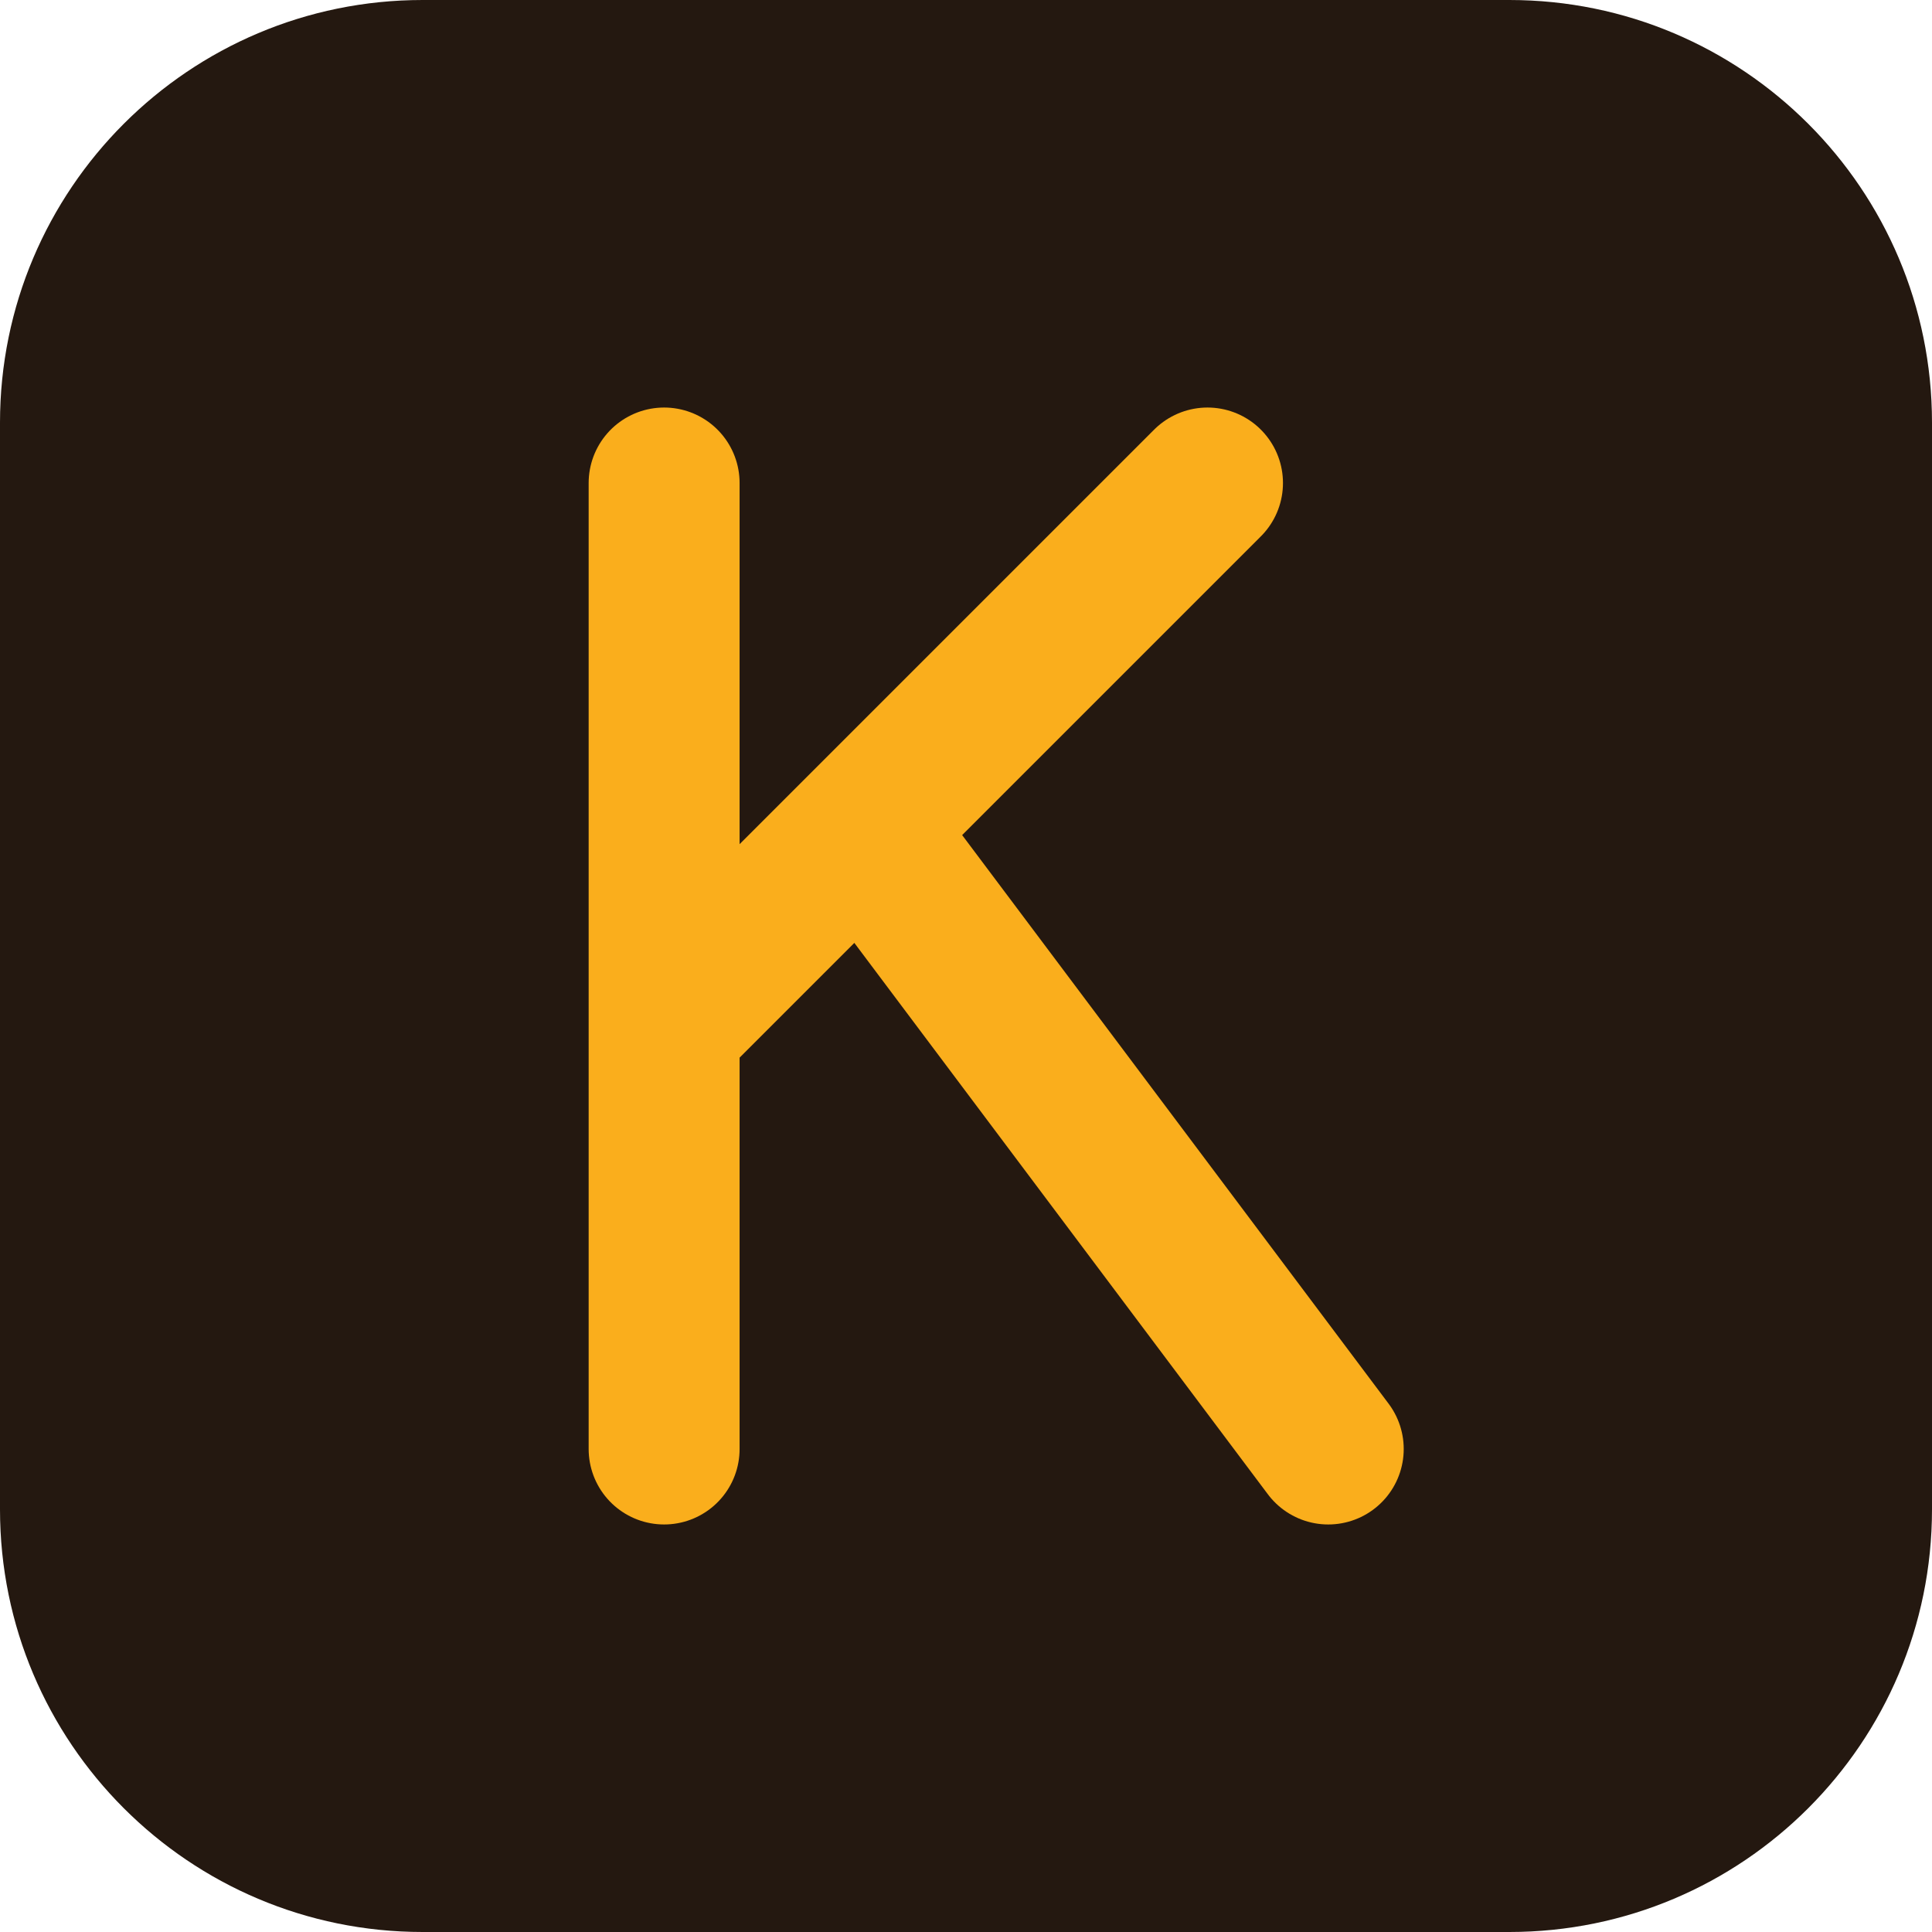
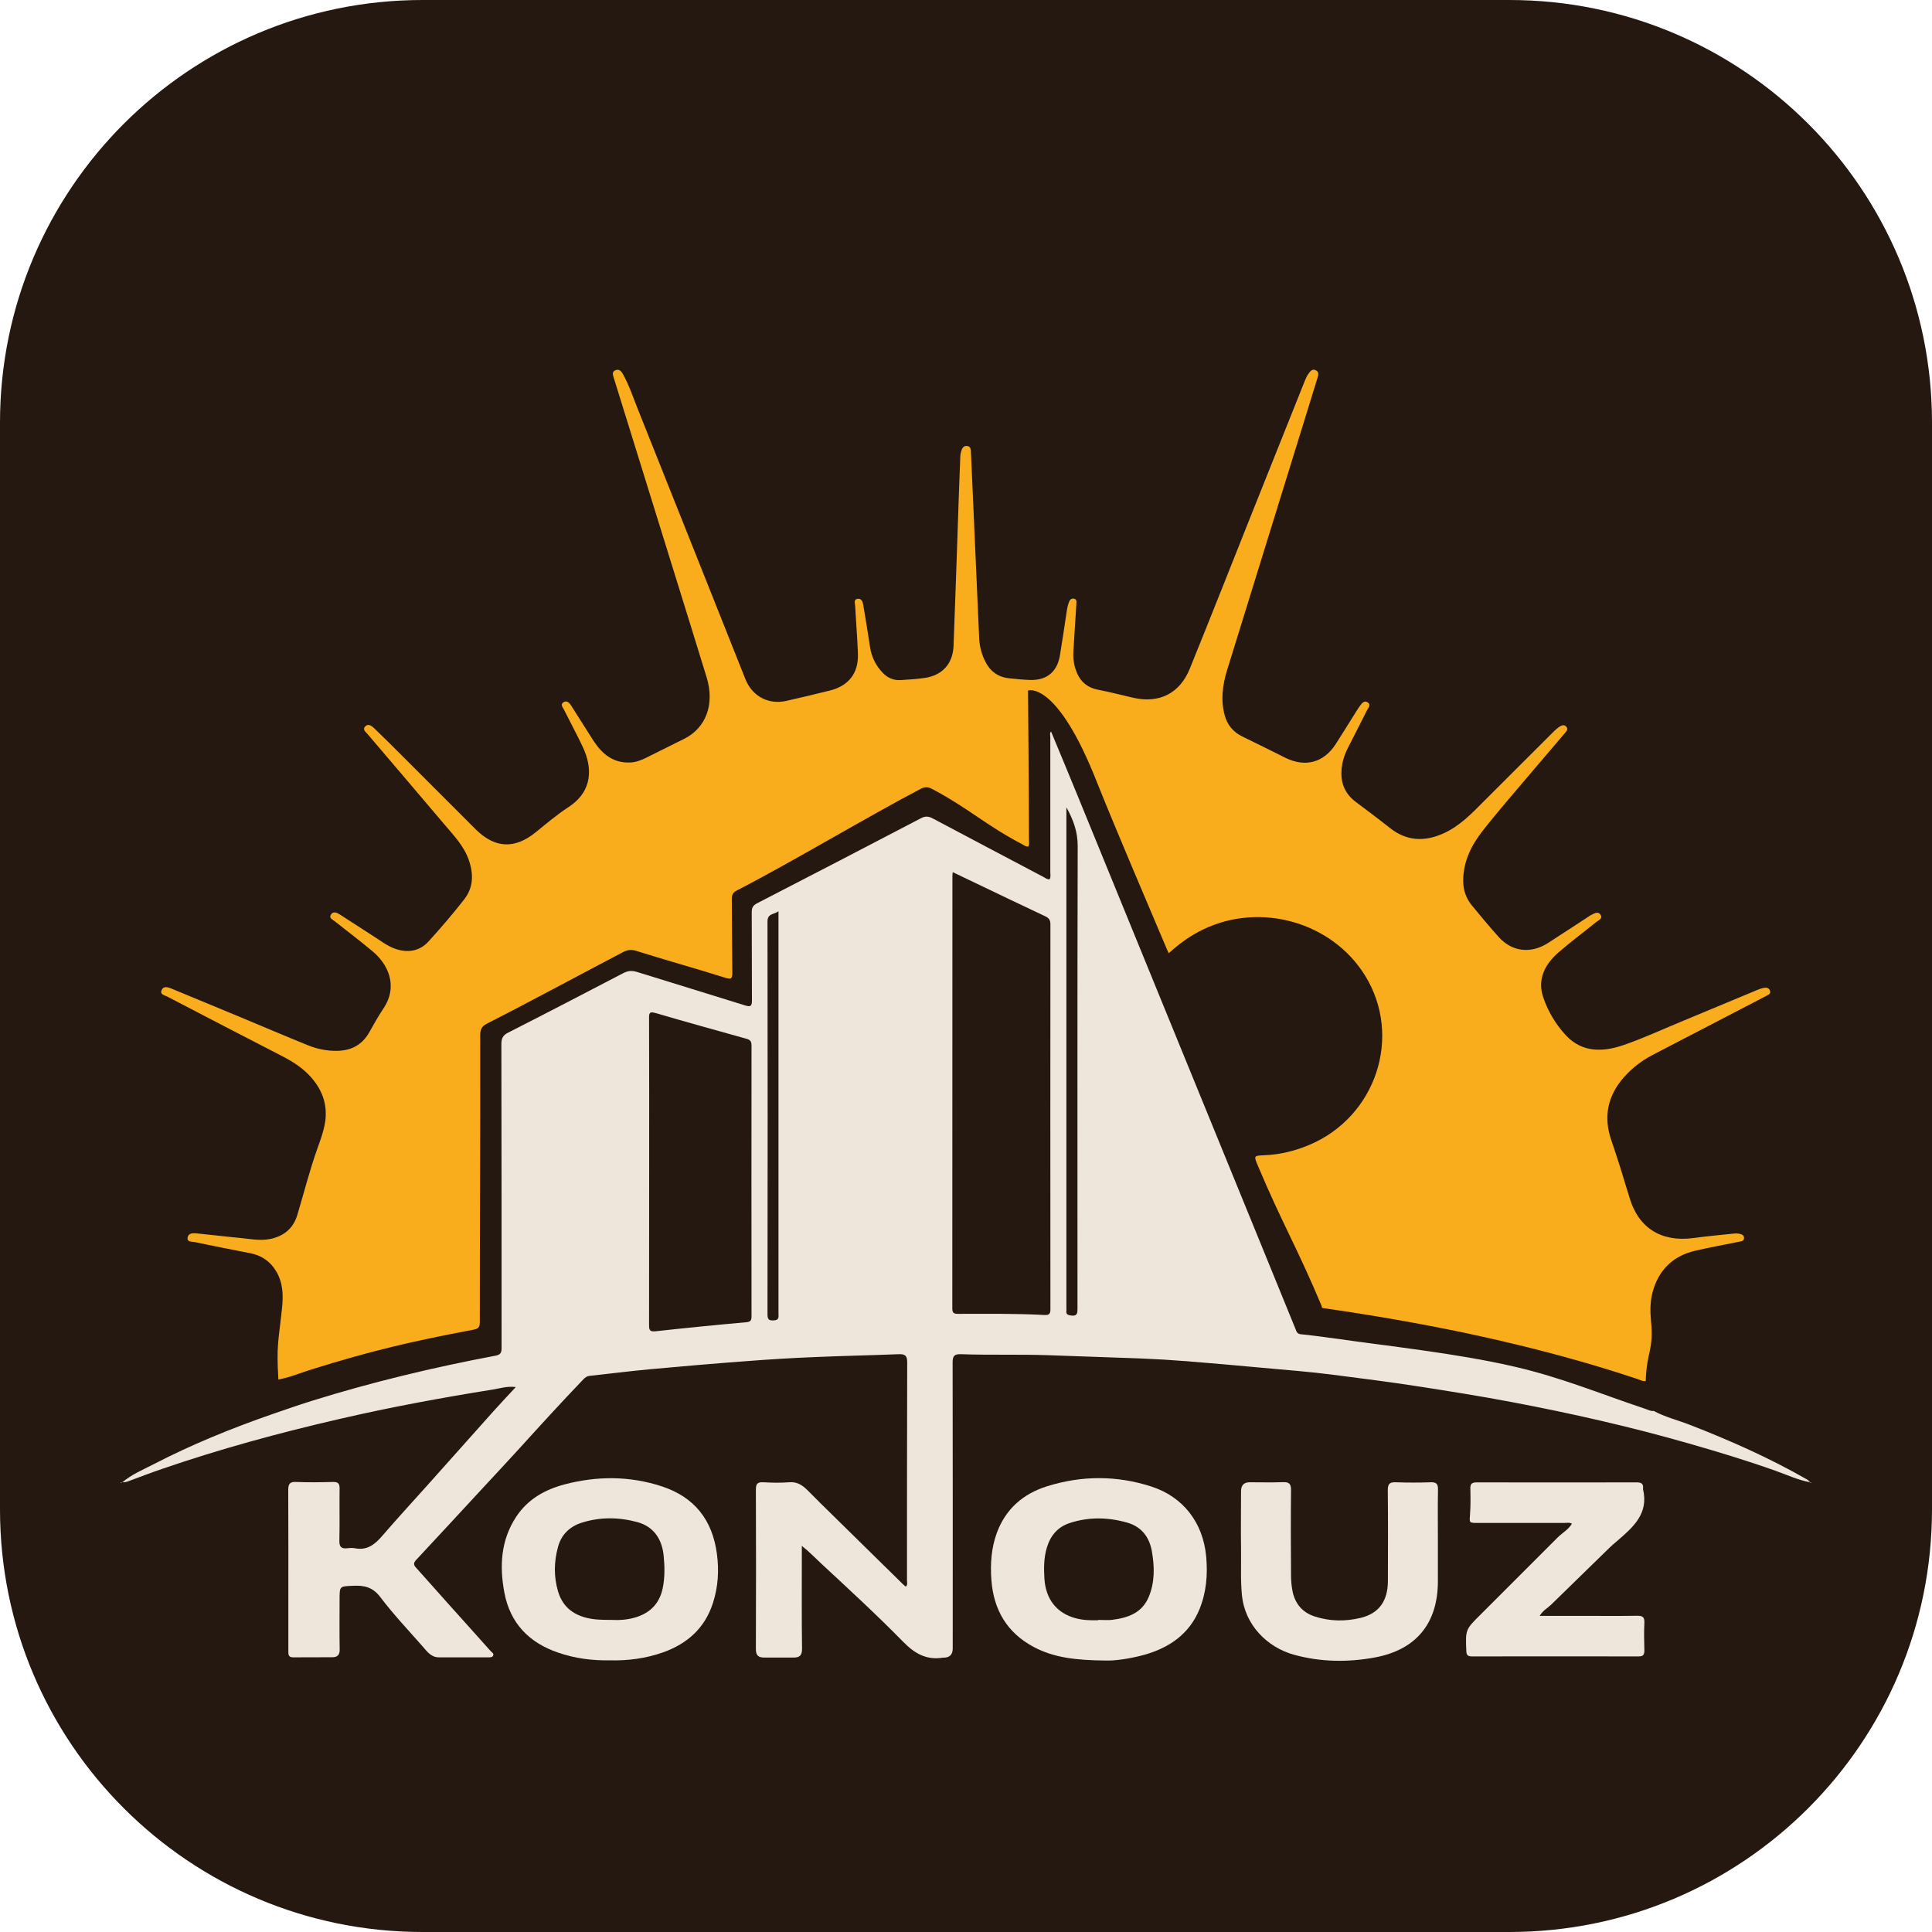
<svg xmlns="http://www.w3.org/2000/svg" viewBox="0 0 64 64">
+   <defs>
+     <style>
+       .cls-1 { fill: #efe6db; }
+       .cls-2 { fill: #f9ad1d; }
+     </style>
+   </defs>
  <rect width="64" height="64" rx="14" fill="#241810" />
-   <path d="M22 16v32M22 34l18-18M29 28l15 20" stroke="#faae1c" stroke-width="5" stroke-linecap="round" stroke-linejoin="round" fill="none" />
+   <svg x="4" y="6" width="56" height="52" viewBox="0 5 163 105" preserveAspectRatio="xMidYMid meet">
+     <g>
+       <g>
+         <path class="cls-2" d="M15.2,97.37c-.2-3.32,0-3.58,.35-6.88,.13-1.22,.1-2.43-.55-3.53-.57-.97-1.41-1.55-2.52-1.77-1.78-.35-3.57-.69-5.34-1.07-.27-.06-.78,.03-.69-.46,.08-.42,.52-.41,.86-.38,1.34,.13,2.67,.3,4,.42,1.03,.09,2.06,.33,3.1,.12,1.32-.27,2.23-1.02,2.62-2.33,.64-2.13,1.18-4.29,1.93-6.39,.26-.73,.53-1.46,.69-2.23,.36-1.77-.11-3.29-1.29-4.63-.77-.88-1.73-1.5-2.76-2.03-3.71-1.91-7.41-3.83-11.11-5.76-.25-.13-.75-.2-.54-.64,.18-.4,.59-.27,.92-.14,2.2,.91,4.39,1.82,6.59,2.73,2.19,.91,4.38,1.85,6.58,2.74,.91,.37,1.86,.56,2.85,.54,1.34-.03,2.37-.57,3.05-1.75,.44-.77,.86-1.55,1.36-2.29,1.52-2.24,.42-4.35-1-5.54-1.19-1-2.44-1.94-3.66-2.91-.2-.16-.59-.3-.38-.64,.23-.37,.59-.19,.86-.02,1.06,.67,2.1,1.37,3.16,2.04,.75,.47,1.44,1.04,2.3,1.31,1.19,.37,2.27,.16,3.1-.75,1.19-1.31,2.35-2.66,3.44-4.06,.88-1.13,.91-2.42,.45-3.76-.46-1.36-1.43-2.36-2.32-3.41-2.48-2.93-4.96-5.84-7.45-8.76-.19-.22-.53-.45-.21-.76,.28-.27,.59-.04,.81,.16,.97,.93,1.92,1.88,2.87,2.83,2.31,2.31,4.62,4.63,6.94,6.94,1.87,1.86,3.79,1.94,5.82,.28,1.02-.83,2.04-1.69,3.14-2.41,2.36-1.54,2.32-3.8,1.38-5.8-.57-1.21-1.21-2.39-1.81-3.59-.12-.23-.39-.52-.04-.73,.33-.2,.58,.09,.74,.35,.72,1.11,1.4,2.23,2.12,3.34,.83,1.28,1.89,2.19,3.54,2.13,.55-.02,1.06-.21,1.54-.45,1.22-.61,2.44-1.22,3.66-1.82,2.13-1.05,2.99-3.34,2.19-5.95-1.12-3.66-2.26-7.3-3.39-10.95-1.85-5.96-3.7-11.92-5.55-17.88-.09-.29-.23-.62,.16-.78,.37-.15,.58,.14,.72,.39,.6,1.08,.98,2.26,1.44,3.4,3.46,8.66,6.91,17.33,10.36,26,.66,1.66,2.24,2.5,3.98,2.09,1.39-.32,2.78-.64,4.16-.99,1.83-.45,2.78-1.69,2.71-3.58-.06-1.54-.19-3.07-.27-4.6-.01-.24-.16-.59,.21-.66,.39-.08,.52,.28,.57,.57,.24,1.36,.45,2.73,.66,4.1,.15,.95,.56,1.77,1.22,2.46,.47,.49,1.06,.75,1.75,.7,.76-.05,1.51-.09,2.26-.2,1.72-.24,2.75-1.35,2.82-3.1,.19-4.94,.35-9.87,.52-14.81,.04-1.15,.08-2.29,.13-3.44,0-.15,.03-.3,.07-.45,.08-.31,.22-.62,.59-.57,.36,.04,.36,.37,.37,.66,.26,5.95,.52,11.9,.79,17.85,.03,.74,.2,1.45,.52,2.13,.47,1.03,1.24,1.64,2.38,1.76,.67,.07,1.34,.14,2.01,.16,1.61,.05,2.62-.79,2.88-2.38,.24-1.45,.45-2.91,.67-4.36,.04-.25,.1-.51,.19-.75,.07-.21,.22-.4,.48-.35,.3,.05,.25,.31,.24,.52-.09,1.49-.19,2.98-.28,4.47-.04,.59,0,1.17,.18,1.74,.34,1.1,1,1.82,2.19,2.05,1.14,.22,2.27,.52,3.41,.78,2.5,.56,4.47-.42,5.44-2.81,2.01-4.96,3.98-9.94,5.96-14.92,1.71-4.27,3.41-8.54,5.12-12.81,.1-.24,.2-.48,.35-.69,.17-.24,.38-.54,.74-.34,.33,.18,.21,.49,.13,.76-.26,.87-.54,1.73-.8,2.6-2.64,8.52-5.28,17.04-7.91,25.56-.43,1.4-.62,2.83-.24,4.28,.25,.98,.83,1.68,1.75,2.12,1.38,.66,2.75,1.36,4.13,2.04,1.91,.94,3.69,.46,4.84-1.33,.64-1,1.27-2.01,1.9-3.02,.13-.2,.25-.41,.39-.6,.19-.25,.42-.63,.77-.41,.4,.24,.05,.58-.08,.84-.59,1.18-1.19,2.35-1.79,3.53-.38,.74-.62,1.52-.64,2.36-.04,1.19,.41,2.14,1.36,2.86,1.11,.84,2.22,1.66,3.3,2.52,1.6,1.27,3.3,1.36,5.12,.56,1.59-.7,2.76-1.92,3.95-3.12,2.25-2.25,4.5-4.5,6.76-6.75,.15-.15,.32-.3,.5-.42,.22-.15,.49-.27,.7-.01,.2,.24,0,.43-.16,.62-.96,1.12-1.91,2.24-2.86,3.36-1.69,2-3.42,3.97-5.04,6.03-1.09,1.39-1.88,2.95-1.89,4.8,0,.9,.26,1.71,.83,2.4,.85,1.04,1.71,2.07,2.61,3.07,1.27,1.41,3.07,1.62,4.71,.58,1.31-.84,2.61-1.7,3.92-2.55,.09-.06,.18-.13,.27-.17,.29-.14,.65-.38,.88-.05,.29,.4-.17,.55-.4,.74-1.21,.98-2.47,1.91-3.64,2.93-1.3,1.14-2.06,2.58-1.46,4.33,.46,1.35,1.21,2.61,2.18,3.65,1.59,1.71,3.62,1.62,5.6,.93,1.94-.67,3.8-1.54,5.7-2.32,2.36-.98,4.71-1.96,7.06-2.94,.22-.09,.44-.18,.67-.23,.27-.06,.55-.04,.65,.26,.11,.31-.17,.4-.37,.51-1.99,1.04-3.99,2.08-5.98,3.11-1.67,.87-3.34,1.72-5.01,2.6-1.03,.54-1.93,1.24-2.7,2.1-1.59,1.79-2.02,3.83-1.24,6.09,.64,1.86,1.21,3.74,1.78,5.62,.88,2.9,3.1,4.23,6.14,3.82,1.33-.18,2.67-.3,4-.44,.13-.01,.26,0,.39,.02,.24,.05,.49,.11,.49,.42,0,.3-.25,.31-.46,.35-1.4,.29-2.8,.54-4.19,.86-2.2,.5-3.61,1.87-4.18,4.06-.23,.89-.23,1.81-.14,2.71,.28,2.89-.42,2.9-.51,5.81-.3,.04-.55-.11-.81-.2-4.37-1.46-8.81-2.67-13.3-3.71-5.65-1.31-11.35-2.31-17.09-3.14-.04-.12-.07-.25-.12-.36-2.28-5.42-3.8-7.94-6.08-13.36-.4-.95-.4-.96,.6-1,1.51-.06,2.95-.41,4.34-.99,6.45-2.71,9.02-10.45,5.41-16.32-3.18-5.17-10.09-7.14-15.63-4.46-1.21,.58-2.29,1.36-3.31,2.29-.08-.18-.14-.29-.19-.41-2.25-5.34-4.55-10.65-6.71-16.02-3.9-9.95-6.67-8.9-6.67-8.9,0,0,.09,10.01,.09,14.34,0,.23,.06,.47-.06,.7-.24,.03-.41-.12-.59-.22-3.56-1.87-5.09-3.41-8.64-5.31-.4-.21-.71-.26-1.13-.04-5.27,2.76-12.44,7.08-17.73,9.8-.39,.2-.51,.43-.5,.85,.02,2.84,.02,4.26,.05,7.1,0,.56-.12,.65-.66,.48-3.49-1.09-5.12-1.51-8.61-2.6-.47-.15-.85-.1-1.28,.13-3.68,1.92-9.38,5-13.08,6.87-.53,.27-.68,.56-.68,1.13,.02,9.75-.04,17.86-.04,27.6,0,.44-.04,.69-.57,.79-6,1.13-9.86,2.03-15.69,3.85-1.05,.33-2.07,.76-3.15,.96Z" />
+         <path class="cls-1" d="M116.61,93.35c5.74,.83,12.16,1.48,17.81,2.79,4.49,1.04,8.21,2.6,12.58,4.06,.26,.09,.51,.24,.81,.2,1.09,.59,2.29,.88,3.43,1.32,3.91,1.52,7.73,3.21,11.37,5.3,.11,.06,.19,.17,.28,.26h0c-1.15-.21-2.22-.71-3.31-1.1-2.75-.98-5.55-1.83-8.35-2.63-5.63-1.62-11.34-2.91-17.09-4-3.01-.57-6.03-1.05-9.06-1.52-2.71-.42-5.42-.76-8.14-1.11-2.29-.3-4.59-.47-6.89-.68-2.4-.22-4.81-.44-7.22-.63-1.51-.12-3.02-.21-4.52-.27-2.94-.1-5.88-.2-8.81-.31-2.84-.1-5.67,0-8.5-.1-.65-.02-.79,.2-.79,.81,.02,9.19,.01,18.37,.01,27.56q0,.89-.88,.89s-.04,0-.06,0c-1.6,.26-2.74-.4-3.86-1.55-2.56-2.61-5.25-5.08-7.93-7.57-.56-.52-1.1-1.09-1.82-1.66,0,.34,0,.56,0,.79,0,3.05-.02,6.11,.02,9.16,0,.62-.25,.82-.79,.82-.95,0-1.91,0-2.86,0-.53,0-.8-.18-.8-.81,.02-5.13,.02-10.27,0-15.4,0-.55,.17-.72,.71-.69,.82,.04,1.65,.07,2.47,0,.76-.07,1.28,.25,1.77,.74,.41,.42,.83,.83,1.24,1.24,2.65,2.61,5.31,5.22,7.97,7.83,.09,.09,.19,.17,.29,.25,.21-.17,.12-.38,.12-.56,0-7.02,0-14.04,.02-21.06,0-.64-.19-.81-.81-.79-2.72,.11-5.44,.16-8.16,.28-2.18,.09-4.35,.22-6.53,.39-3.1,.23-6.19,.5-9.28,.78-1.95,.18-3.9,.43-5.85,.64-.27,.03-.44,.17-.6,.34-2.11,2.2-4.16,4.45-6.21,6.71-1.09,1.2-2.2,2.38-3.3,3.57-2.2,2.38-4.4,4.76-6.61,7.13-.23,.25-.28,.44-.03,.72,1.03,1.14,2.04,2.29,3.06,3.43,1.38,1.55,2.78,3.08,4.15,4.63,.11,.12,.37,.25,.23,.47-.09,.15-.3,.14-.48,.14-1.58,0-3.16,0-4.74,0-.75,0-1.14-.57-1.56-1.05-1.38-1.57-2.83-3.1-4.09-4.77-.73-.96-1.55-1.13-2.62-1.08-1.3,.06-1.3,.01-1.3,1.33,0,1.6-.02,3.21,.01,4.81,.01,.56-.25,.75-.72,.75-1.26,.01-2.51,0-3.77,.01-.46,0-.46-.27-.46-.6,0-1.28,0-2.56,0-3.83,0-3.9,.01-7.8-.01-11.7,0-.57,.13-.81,.75-.78,1.19,.05,2.38,.03,3.57,0,.49-.01,.64,.16,.63,.64-.02,1.67,.02,3.34-.02,5-.02,.62,.2,.82,.78,.75,.23-.03,.48-.04,.71,0,1.18,.24,1.94-.37,2.65-1.2,1.44-1.67,2.93-3.29,4.4-4.93,2.1-2.35,4.2-4.71,6.3-7.06,.69-.77,1.4-1.52,2.17-2.35-.82-.11-1.53,.13-2.22,.24-4.94,.79-9.87,1.7-14.75,2.83-5.78,1.33-11.49,2.88-17.1,4.81-1.08,.37-2.16,.78-3.23,1.18-.21,.08-.41,.13-.63,.12h0c.88-.75,1.94-1.19,2.95-1.71,3.7-1.92,7.56-3.49,11.5-4.86,.22-.08,2.73-.95,3.78-1.27,5.83-1.82,11.76-3.24,17.76-4.37,.53-.1,.57-.35,.57-.79,0-9.75,0-19.49-.02-29.24,0-.57,.15-.87,.68-1.13,3.7-1.88,7.39-3.8,11.07-5.72,.43-.22,.8-.27,1.28-.13,3.49,1.09,6.99,2.15,10.47,3.24,.53,.17,.66,.07,.66-.48-.02-2.84,0-5.67-.02-8.51,0-.42,.11-.64,.5-.85,5.29-2.72,10.57-5.47,15.84-8.22,.42-.22,.74-.17,1.13,.04,3.55,1.89,7.11,3.76,10.67,5.64,.18,.1,.35,.25,.59,.22,.12-.23,.06-.47,.06-.7,0-4.33,0-8.66,0-12.99,0-.19-.08-.39,.07-.56,.85,2.05,1.71,4.1,2.55,6.16,5.73,14,11.45,28,17.17,42.01,1.28,3.14,2.56,6.27,3.84,9.41,.1,.25,.15,.51,.54,.54,.95,.08,1.89,.23,2.83,.35Zm-36.39-44.9c-.02,.19-.03,.3-.03,.4,0,13.89,0,27.77-.01,41.66,0,.44,.14,.53,.55,.53,2.77,0,5.55-.04,8.32,.11,.44,.02,.59-.07,.59-.55-.01-12.37-.01-24.74,0-37.11,0-.41-.13-.61-.49-.78-2.29-1.07-4.56-2.17-6.84-3.26-.67-.32-1.35-.64-2.07-.99Zm-29.27,28.8c0,4.96,0,9.92-.01,14.88,0,.5,.09,.64,.63,.59,2.9-.32,5.81-.61,8.72-.87,.43-.04,.53-.16,.53-.57-.01-8.71-.01-17.42,0-26.12,0-.41-.14-.55-.51-.65-2.91-.81-5.83-1.62-8.73-2.47-.6-.18-.65,0-.64,.53,.02,4.9,.01,9.79,.01,14.69Zm40.23-35.05c0,.11,0,.21,0,.32,0,15.96,0,31.93,0,47.89,0,.11,.01,.22,0,.32-.04,.33,.09,.42,.43,.47,.63,.09,.64-.23,.64-.7,0-14.86-.02-29.72,.02-44.58,0-1.39-.44-2.56-1.09-3.72Zm-27.76,10.02c-.45,.34-1.06,.19-1.06,1,.02,12.62,.02,25.24,0,37.86,0,.5,.13,.62,.62,.59,.53-.03,.44-.36,.44-.68,0-12.71,0-25.42,0-38.12v-.65Z" />
+         <path class="cls-1" d="M47.2,124.45c-1.77,.03-3.43-.19-5.04-.75-2.81-.96-4.62-2.85-5.17-5.78-.48-2.55-.35-5.04,1.13-7.3,1.12-1.71,2.79-2.64,4.69-3.14,3.14-.82,6.28-.82,9.38,.2,3.12,1.03,4.85,3.22,5.29,6.48,.22,1.62,.12,3.19-.37,4.73-.77,2.43-2.46,3.95-4.82,4.79-1.67,.59-3.39,.81-5.08,.77Zm.11-3.9c.73,.04,1.56,0,2.38-.26,1.4-.44,2.27-1.36,2.57-2.81,.21-1.03,.19-2.08,.09-3.1-.15-1.58-.93-2.82-2.54-3.26-1.78-.48-3.58-.51-5.37,.06-1.16,.37-1.95,1.15-2.27,2.3-.4,1.44-.43,2.89,0,4.34,.41,1.36,1.32,2.16,2.7,2.52,.77,.2,1.54,.21,2.43,.21Z" />
+         <path class="cls-1" d="M94.99,124.47c-2.88-.03-5.02-.27-6.98-1.32-2.55-1.37-3.84-3.55-4.06-6.43-.12-1.58-.01-3.11,.53-4.58,.85-2.29,2.53-3.75,4.82-4.47,3.35-1.05,6.73-1.06,10.07,.02,3.04,.98,4.99,3.45,5.29,6.76,.16,1.77,.01,3.46-.65,5.08-.98,2.38-2.9,3.7-5.3,4.38-1.44,.4-2.92,.59-3.72,.56Zm-.73-3.92c.46,0,.88,.04,1.28,0,1.54-.19,2.93-.64,3.59-2.24,.59-1.43,.55-2.91,.29-4.39-.25-1.38-1.01-2.37-2.41-2.76-1.85-.52-3.71-.55-5.54,.06-1.14,.38-1.84,1.22-2.18,2.38-.29,.97-.29,1.97-.23,2.96,.12,2,1.19,3.34,3.01,3.83,.74,.2,1.49,.21,2.2,.19Z" />
+         <path class="cls-1" d="M136.79,120.16c1.45,0,2.79,0,4.13,0,1.78,0,3.55,.02,5.33-.01,.52,0,.68,.16,.66,.67-.04,.89-.03,1.78,0,2.66,0,.4-.09,.59-.54,.59-5.37-.01-10.74,0-16.11,0-.41,0-.51-.17-.52-.54-.08-2.04-.09-2.04,1.37-3.49,2.48-2.48,4.97-4.96,7.44-7.44,.44-.44,1.02-.74,1.37-1.32-.22-.15-.47-.08-.69-.08-2.79,0-5.59,0-8.38,0-.86,0-.81,0-.75-.84,.06-.82,.05-1.64,.03-2.47-.01-.45,.14-.6,.6-.6,5.15,.01,10.31,.01,15.46,0,.46,0,.64,.16,.59,.6,0,.02,0,.04,0,.06,.57,2.38-.99,3.69-2.52,5.01-.23,.2-.47,.39-.68,.6-1.89,1.84-3.78,3.68-5.67,5.53-.34,.33-.78,.54-1.1,1.08Z" />
+         <path class="cls-1" d="M127,112.79c0,1.34,0,2.69,0,4.03,0,4.06-2.09,6.61-6.07,7.35-2.6,.48-5.2,.45-7.77-.25-2.64-.72-4.76-2.9-5.05-5.71-.15-1.49-.07-2.98-.09-4.47-.03-1.86,0-3.72,0-5.59q0-.87,.83-.87c1.06,0,2.12,.03,3.18-.01,.61-.03,.82,.14,.81,.79-.03,2.73-.02,5.46,0,8.19,0,.54,.05,1.08,.16,1.61,.26,1.15,.94,1.97,2.1,2.35,1.48,.49,2.99,.5,4.47,.14,1.75-.43,2.6-1.62,2.61-3.54,.01-2.92,.02-5.85-.01-8.77,0-.61,.18-.78,.77-.76,1.12,.04,2.25,.04,3.38,0,.56-.02,.7,.19,.69,.71-.03,1.6-.01,3.2-.01,4.81Z" />
+         <path class="cls-1" d="M.12,107.29s-.06,.06-.09,.08c-.01-.02-.02-.04-.04-.06,.04,0,.08-.02,.12-.02,0,0,0,0,0,0Z" />
+         <path class="cls-1" d="M162.88,107.29s.08,.02,.12,.02c-.01,.02-.02,.04-.04,.06-.03-.03-.06-.06-.09-.08,0,0,0,0,0,0Z" />
+       </g>
+       <g>
+         </g>
+     </g>
+   </svg>
</svg>
